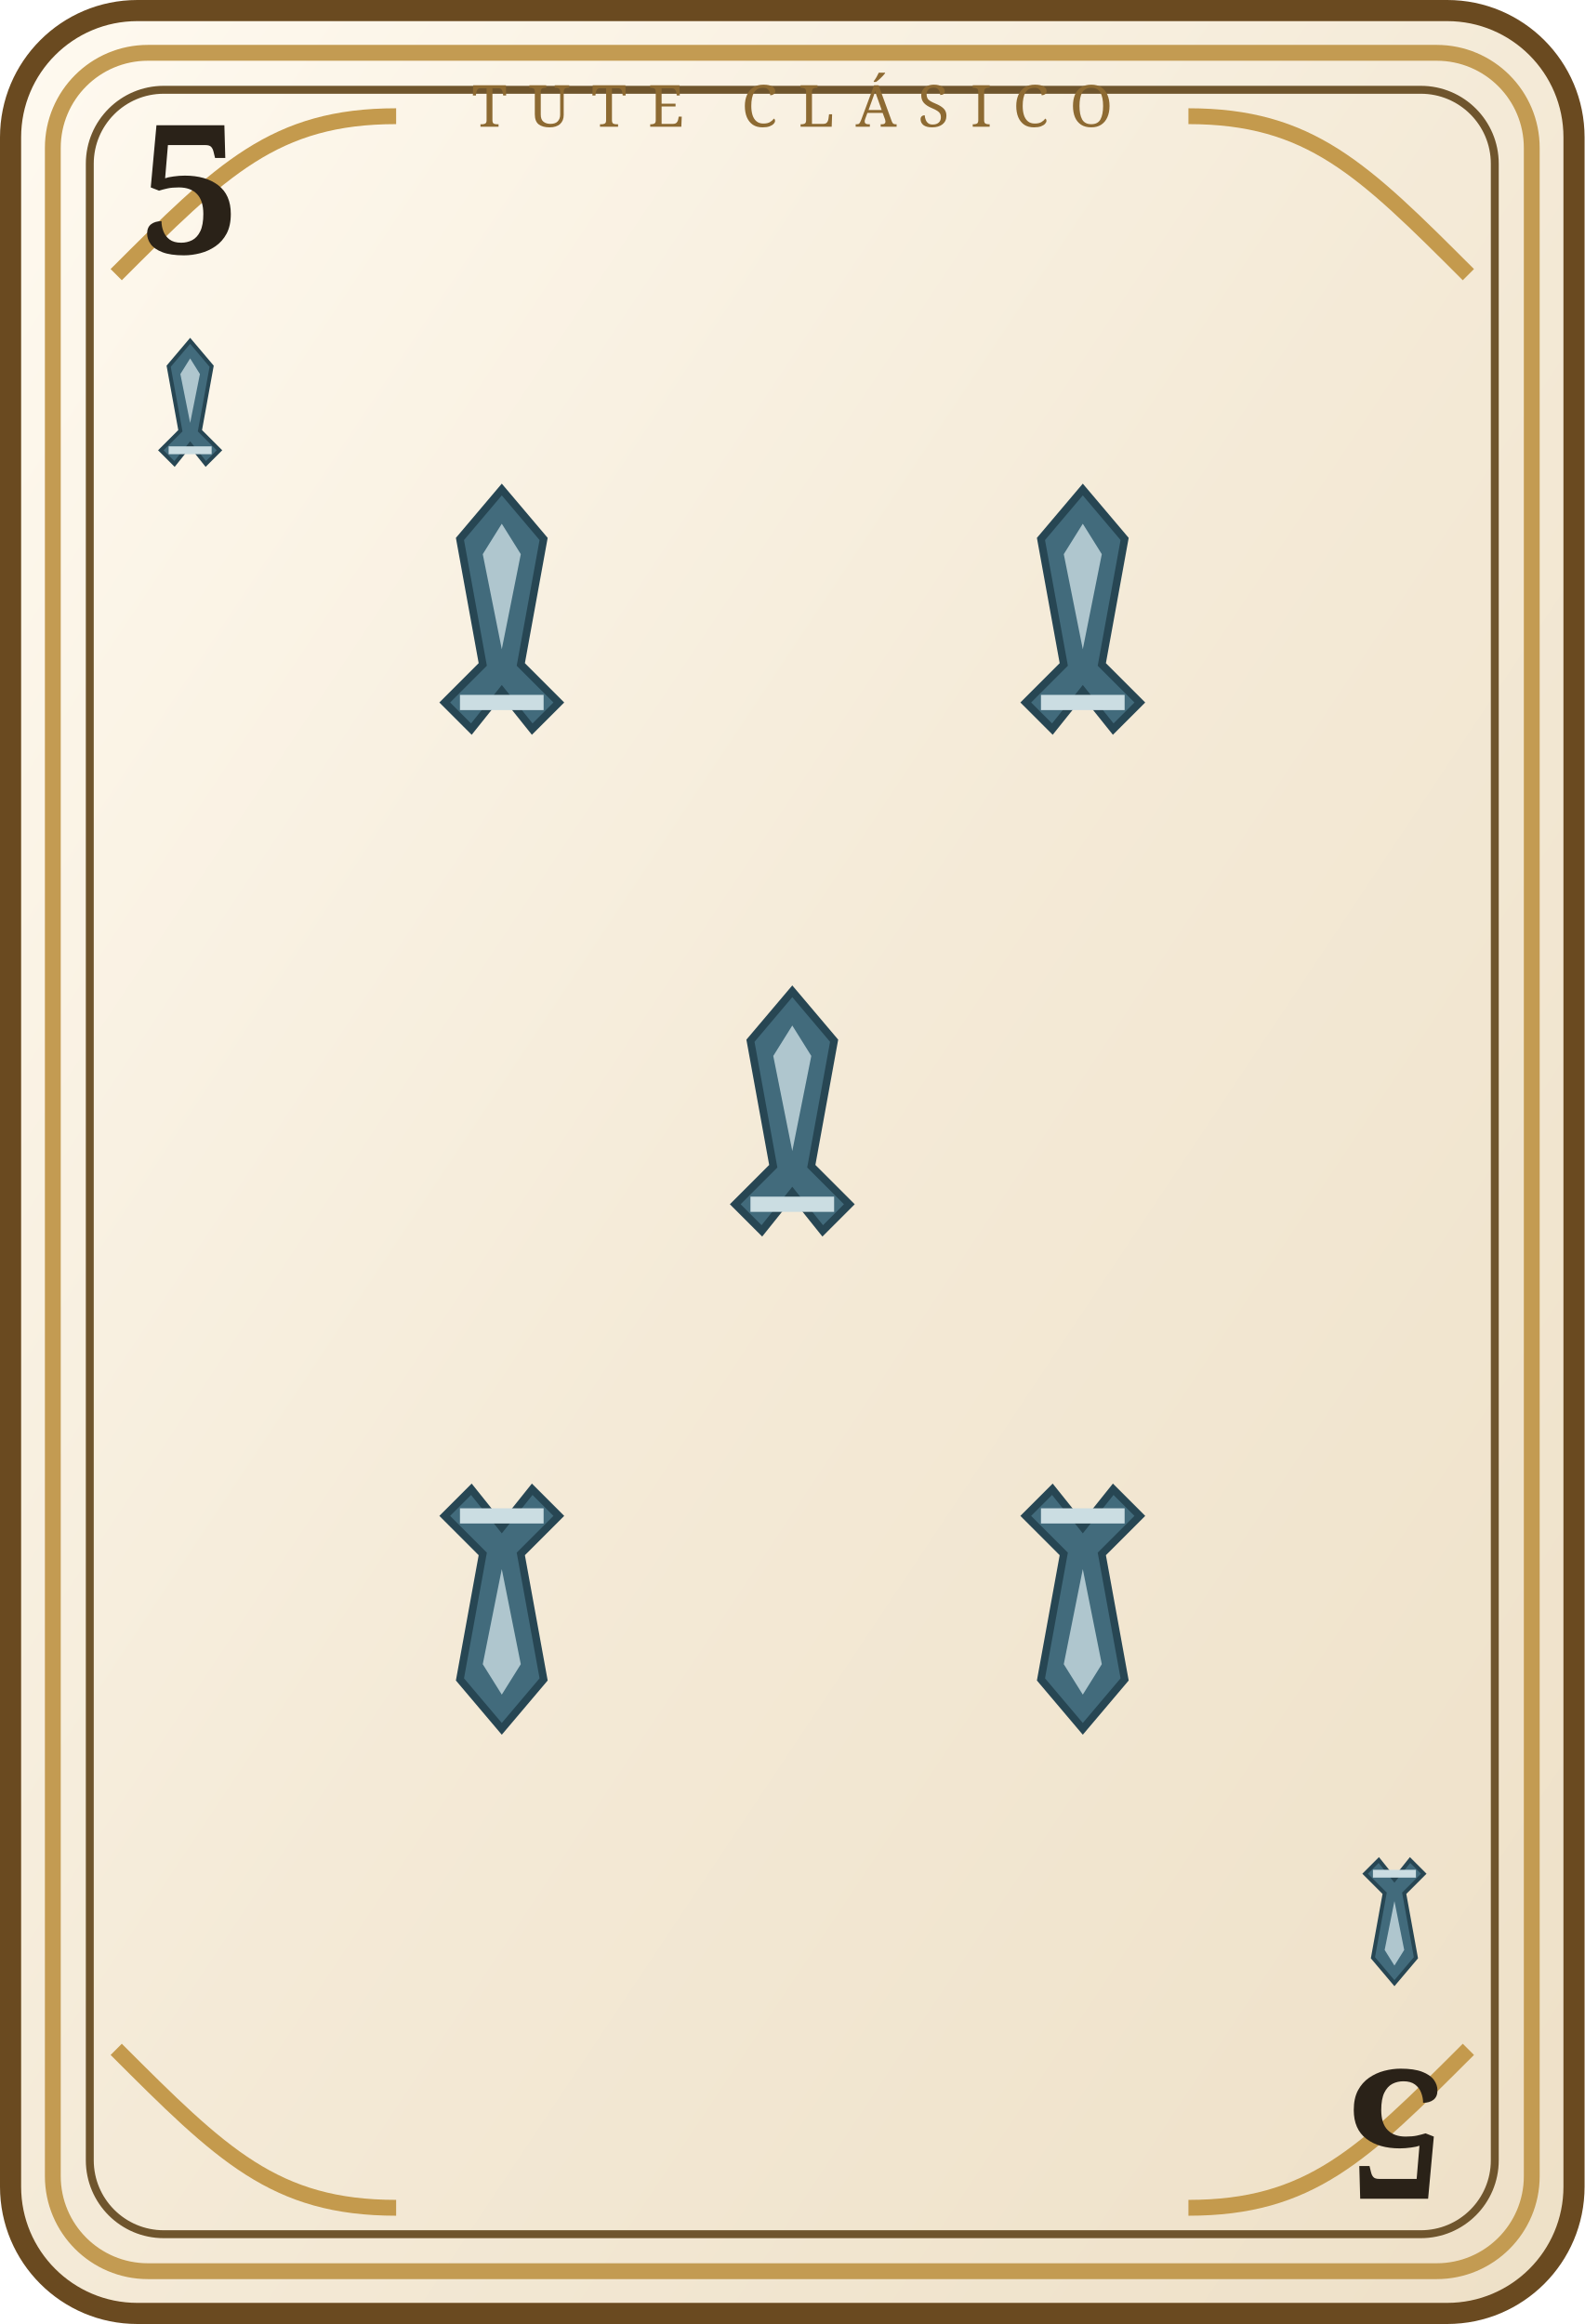
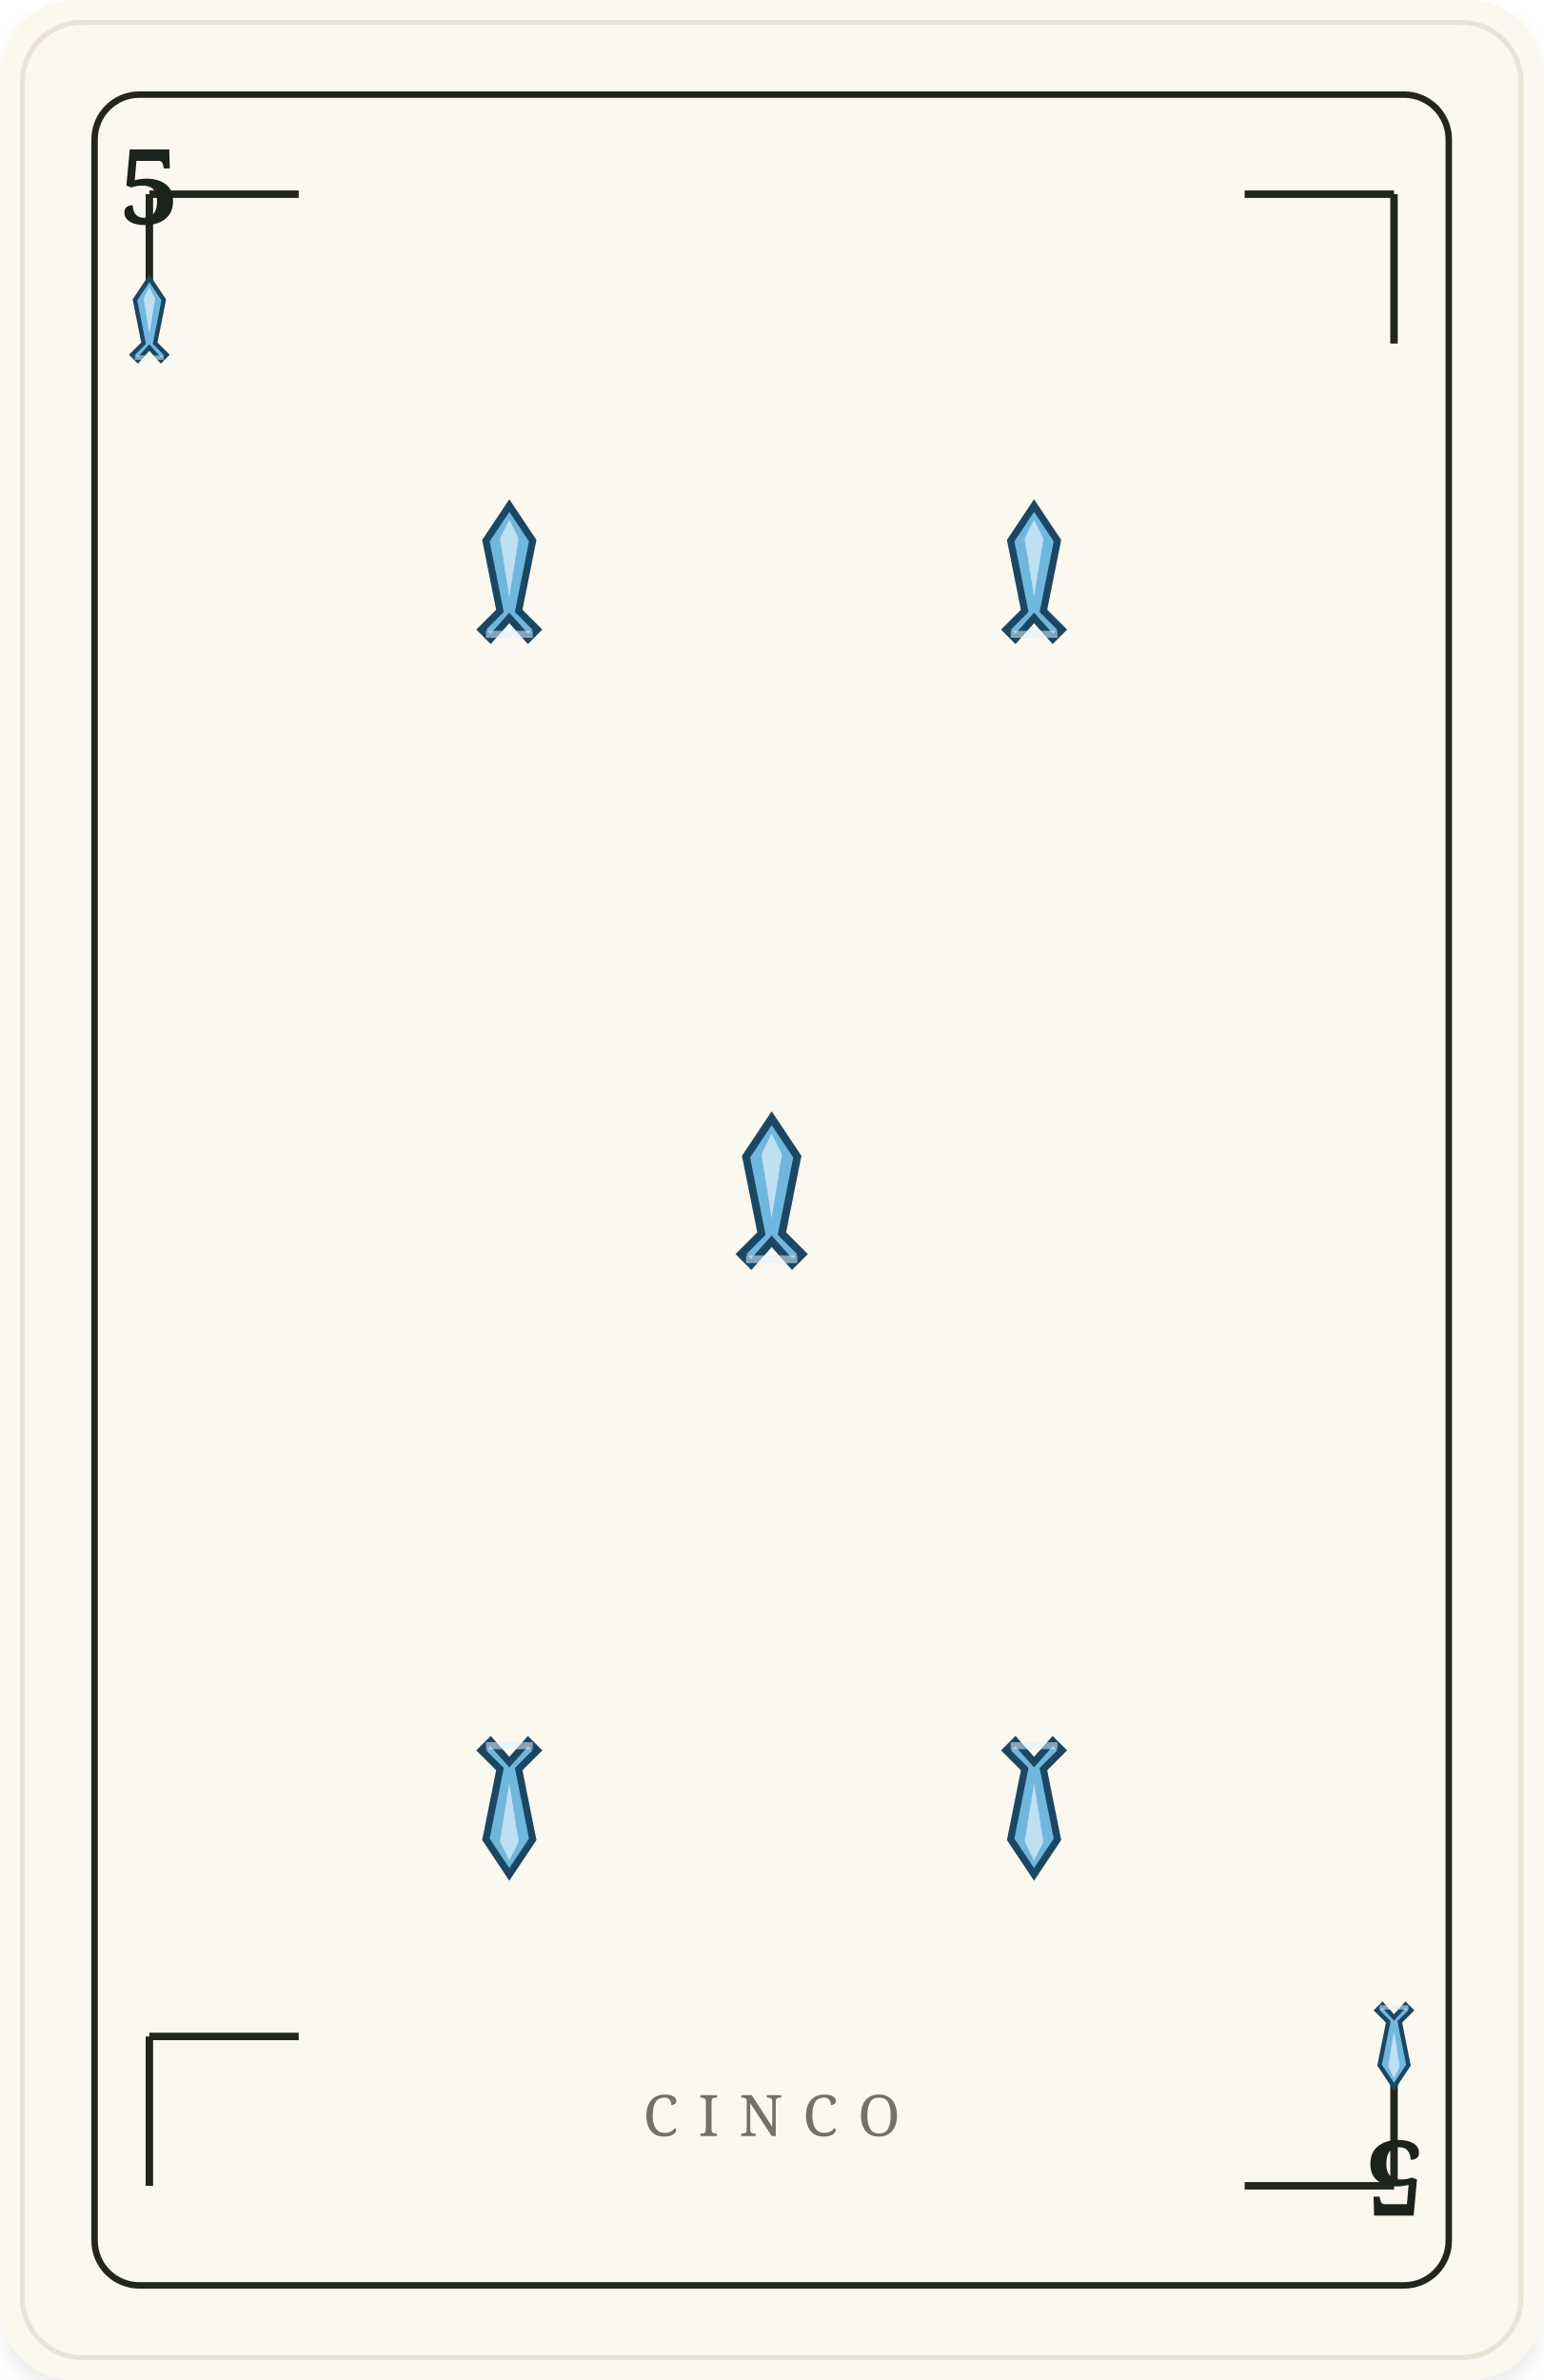
- <svg xmlns="http://www.w3.org/2000/svg" width="300" height="440" viewBox="0 0 300 440">
+ <svg xmlns="http://www.w3.org/2000/svg" width="620" height="956" viewBox="0 0 620 956">
  <defs>
-     <linearGradient id="paper" x1="0" y1="0" x2="1" y2="1">
-       <stop offset="0" stop-color="#fffaf0" />
-       <stop offset=".5" stop-color="#f4ead7" />
-       <stop offset="1" stop-color="#eee0c7" />
+     <filter id="shadow" x="-20%" y="-20%" width="140%" height="140%">
+       <feDropShadow dx="0" dy="5" stdDeviation="4" flood-opacity=".08" />
+     </filter>
+     <linearGradient id="oroFill" x1="0" x2="1">
+       <stop offset="0" stop-color="#f7db89" />
+       <stop offset="1" stop-color="#d19309" />
    </linearGradient>
-     <linearGradient id="gold" x1="0" y1="0" x2="1" y2="1">
-       <stop offset="0" stop-color="#fff0ae" />
-       <stop offset=".48" stop-color="#d9aa45" />
-       <stop offset="1" stop-color="#9f6810" />
-     </linearGradient>
-     <linearGradient id="cloth" x1="0" y1="0" x2="1" y2="1">
-       <stop offset="0" stop-color="#fff" />
-       <stop offset="1" stop-color="#000" />
-     </linearGradient>
-     <filter id="grain">
-       <feTurbulence type="fractalNoise" baseFrequency=".8" numOctaves="2" seed="4" />
-       <feColorMatrix values="1 0 0 0 0 0 1 0 0 0 0 0 1 0 0 0 0 0 .035 0" />
-     </filter>
-     <filter id="shadow">
-       <feDropShadow dx="0" dy="3" stdDeviation="2" flood-opacity=".2" />
-     </filter>
  </defs>
-   <rect x="2" y="2" width="296" height="436" rx="24" fill="url(#paper)" stroke="#6a4a20" stroke-width="4" />
-   <rect x="10" y="10" width="280" height="420" rx="18" fill="none" stroke="#c39b52" stroke-width="3" />
-   <rect x="17" y="17" width="266" height="406" rx="14" fill="none" stroke="#6f552d" stroke-width="1.5" />
-   <path d="M22 52C42 32 52 22 75 22M225 22c23 0 33 10 53 30M22 388c20 20 30 30 53 30M225 418c23 0 33-10 53-30" fill="none" stroke="#c49a4d" stroke-width="3" />
-   <g>
-     <g transform="translate(95 115) rotate(0) scale(0.72)" opacity="1">
-       <path d="M0-31 11-18 5 15l10 10-7 7-8-10-8 10-7-7 10-10-6-33L0-31Z" fill="#426b7c" stroke="#274653" stroke-width="2" />
-       <path d="M0-22 5-14 0 11-5-14 0-22Z" fill="#cbdde2" opacity=".8" />
-       <path d="M-11 25h22" stroke="#cbdde2" stroke-width="4" />
+   <g filter="url(#shadow)">
+     <rect width="620" height="956" rx="30" fill="#fbf8f0" />
+     <rect x="9" y="9" width="602" height="938" rx="24" fill="none" stroke="#ebe3d4" stroke-width="2" />
+     <rect x="38" y="38" width="544" height="880" rx="18" fill="none" stroke="#23251f" stroke-width="2.6" />
+     <path d="M60 78H120M60 78V138" stroke="#23251f" stroke-width="3" />
+     <path d="M500 78H560M560 78V138" stroke="#23251f" stroke-width="3" />
+     <path d="M60 818H120M60 818V878" stroke="#23251f" stroke-width="3" />
+     <path d="M500 878H560M560 818V878" stroke="#23251f" stroke-width="3" />
+     <g transform="translate(60 90)">
+       <text x="0" y="0" text-anchor="middle" font-family="Georgia,serif" font-size="42" font-weight="700" fill="#1d211b">5</text>
+       <g transform="translate(0 38) scale(.58)">
+         <path d="M0 -28L10 -13L4 17L12 25L8 29L0 20L-8 29L-12 25L-4 17L-10 -13Z" fill="#70b7dd" stroke="#1d4664" stroke-width="3" />
+         <path d="M0 -22L4 -14L0 11L-4 -14Z" fill="#def0fb" opacity=".72" />
+         <path d="M-10 27H10" stroke="#dff1fb" stroke-width="3" opacity=".55" />
+       </g>
    </g>
-     <g transform="translate(205 115) rotate(0) scale(0.72)" opacity="1">
-       <path d="M0-31 11-18 5 15l10 10-7 7-8-10-8 10-7-7 10-10-6-33L0-31Z" fill="#426b7c" stroke="#274653" stroke-width="2" />
-       <path d="M0-22 5-14 0 11-5-14 0-22Z" fill="#cbdde2" opacity=".8" />
-       <path d="M-11 25h22" stroke="#cbdde2" stroke-width="4" />
+     <g transform="translate(560 860) rotate(180 0 0)">
+       <text x="0" y="0" text-anchor="middle" font-family="Georgia,serif" font-size="42" font-weight="700" fill="#1d211b">5</text>
+       <g transform="translate(0 38) scale(.58)">
+         <path d="M0 -28L10 -13L4 17L12 25L8 29L0 20L-8 29L-12 25L-4 17L-10 -13Z" fill="#70b7dd" stroke="#1d4664" stroke-width="3" />
+         <path d="M0 -22L4 -14L0 11L-4 -14Z" fill="#def0fb" opacity=".72" />
+         <path d="M-10 27H10" stroke="#dff1fb" stroke-width="3" opacity=".55" />
+       </g>
    </g>
-     <g transform="translate(150 210) rotate(0) scale(0.72)" opacity="1">
-       <path d="M0-31 11-18 5 15l10 10-7 7-8-10-8 10-7-7 10-10-6-33L0-31Z" fill="#426b7c" stroke="#274653" stroke-width="2" />
-       <path d="M0-22 5-14 0 11-5-14 0-22Z" fill="#cbdde2" opacity=".8" />
-       <path d="M-11 25h22" stroke="#cbdde2" stroke-width="4" />
+     <g transform="translate(204.6 229.4) scale(0.94) rotate(0)">
+       <path d="M0 -28L10 -13L4 17L12 25L8 29L0 20L-8 29L-12 25L-4 17L-10 -13Z" fill="#70b7dd" stroke="#1d4664" stroke-width="3" />
+       <path d="M0 -22L4 -14L0 11L-4 -14Z" fill="#def0fb" opacity=".72" />
+       <path d="M-10 27H10" stroke="#dff1fb" stroke-width="3" opacity=".55" />
    </g>
-     <g transform="translate(95 305) rotate(180) scale(0.72)" opacity="1">
-       <path d="M0-31 11-18 5 15l10 10-7 7-8-10-8 10-7-7 10-10-6-33L0-31Z" fill="#426b7c" stroke="#274653" stroke-width="2" />
-       <path d="M0-22 5-14 0 11-5-14 0-22Z" fill="#cbdde2" opacity=".8" />
-       <path d="M-11 25h22" stroke="#cbdde2" stroke-width="4" />
+     <g transform="translate(415.4 229.4) scale(0.94) rotate(0)">
+       <path d="M0 -28L10 -13L4 17L12 25L8 29L0 20L-8 29L-12 25L-4 17L-10 -13Z" fill="#70b7dd" stroke="#1d4664" stroke-width="3" />
+       <path d="M0 -22L4 -14L0 11L-4 -14Z" fill="#def0fb" opacity=".72" />
+       <path d="M-10 27H10" stroke="#dff1fb" stroke-width="3" opacity=".55" />
    </g>
-     <g transform="translate(205 305) rotate(180) scale(0.72)" opacity="1">
-       <path d="M0-31 11-18 5 15l10 10-7 7-8-10-8 10-7-7 10-10-6-33L0-31Z" fill="#426b7c" stroke="#274653" stroke-width="2" />
-       <path d="M0-22 5-14 0 11-5-14 0-22Z" fill="#cbdde2" opacity=".8" />
-       <path d="M-11 25h22" stroke="#cbdde2" stroke-width="4" />
+     <g transform="translate(310.0 478.0) scale(1.03) rotate(0)">
+       <path d="M0 -28L10 -13L4 17L12 25L8 29L0 20L-8 29L-12 25L-4 17L-10 -13Z" fill="#70b7dd" stroke="#1d4664" stroke-width="3" />
+       <path d="M0 -22L4 -14L0 11L-4 -14Z" fill="#def0fb" opacity=".72" />
+       <path d="M-10 27H10" stroke="#dff1fb" stroke-width="3" opacity=".55" />
    </g>
+     <g transform="translate(204.6 726.6) scale(0.94) rotate(180)">
+       <path d="M0 -28L10 -13L4 17L12 25L8 29L0 20L-8 29L-12 25L-4 17L-10 -13Z" fill="#70b7dd" stroke="#1d4664" stroke-width="3" />
+       <path d="M0 -22L4 -14L0 11L-4 -14Z" fill="#def0fb" opacity=".72" />
+       <path d="M-10 27H10" stroke="#dff1fb" stroke-width="3" opacity=".55" />
+     </g>
+     <g transform="translate(415.4 726.6) scale(0.94) rotate(180)">
+       <path d="M0 -28L10 -13L4 17L12 25L8 29L0 20L-8 29L-12 25L-4 17L-10 -13Z" fill="#70b7dd" stroke="#1d4664" stroke-width="3" />
+       <path d="M0 -22L4 -14L0 11L-4 -14Z" fill="#def0fb" opacity=".72" />
+       <path d="M-10 27H10" stroke="#dff1fb" stroke-width="3" opacity=".55" />
+     </g>
+     <text x="310" y="858" text-anchor="middle" font-family="Georgia,serif" font-size="23" letter-spacing="8" fill="#5a5246" opacity=".82">CINCO</text>
  </g>
-   <g transform="translate(36 48) rotate(0)">
-     <text x="0" y="0" text-anchor="middle" font-family="Georgia,serif" font-size="34" font-weight="700" fill="#2a2218">5</text>
-     <g transform="translate(0 28) rotate(0) scale(0.37)" opacity="1">
-       <path d="M0-31 11-18 5 15l10 10-7 7-8-10-8 10-7-7 10-10-6-33L0-31Z" fill="#426b7c" stroke="#274653" stroke-width="2" />
-       <path d="M0-22 5-14 0 11-5-14 0-22Z" fill="#cbdde2" opacity=".8" />
-       <path d="M-11 25h22" stroke="#cbdde2" stroke-width="4" />
-     </g>
-   </g>
-   <g transform="translate(264 392) rotate(180)">
-     <text x="0" y="0" text-anchor="middle" font-family="Georgia,serif" font-size="34" font-weight="700" fill="#2a2218">5</text>
-     <g transform="translate(0 28) rotate(0) scale(0.37)" opacity="1">
-       <path d="M0-31 11-18 5 15l10 10-7 7-8-10-8 10-7-7 10-10-6-33L0-31Z" fill="#426b7c" stroke="#274653" stroke-width="2" />
-       <path d="M0-22 5-14 0 11-5-14 0-22Z" fill="#cbdde2" opacity=".8" />
-       <path d="M-11 25h22" stroke="#cbdde2" stroke-width="4" />
-     </g>
-   </g>
-   <text x="150" y="24" text-anchor="middle" font-family="Georgia,serif" font-size="11" letter-spacing="4" fill="#8d6a32">TUTE CLÁSICO</text>
</svg>
